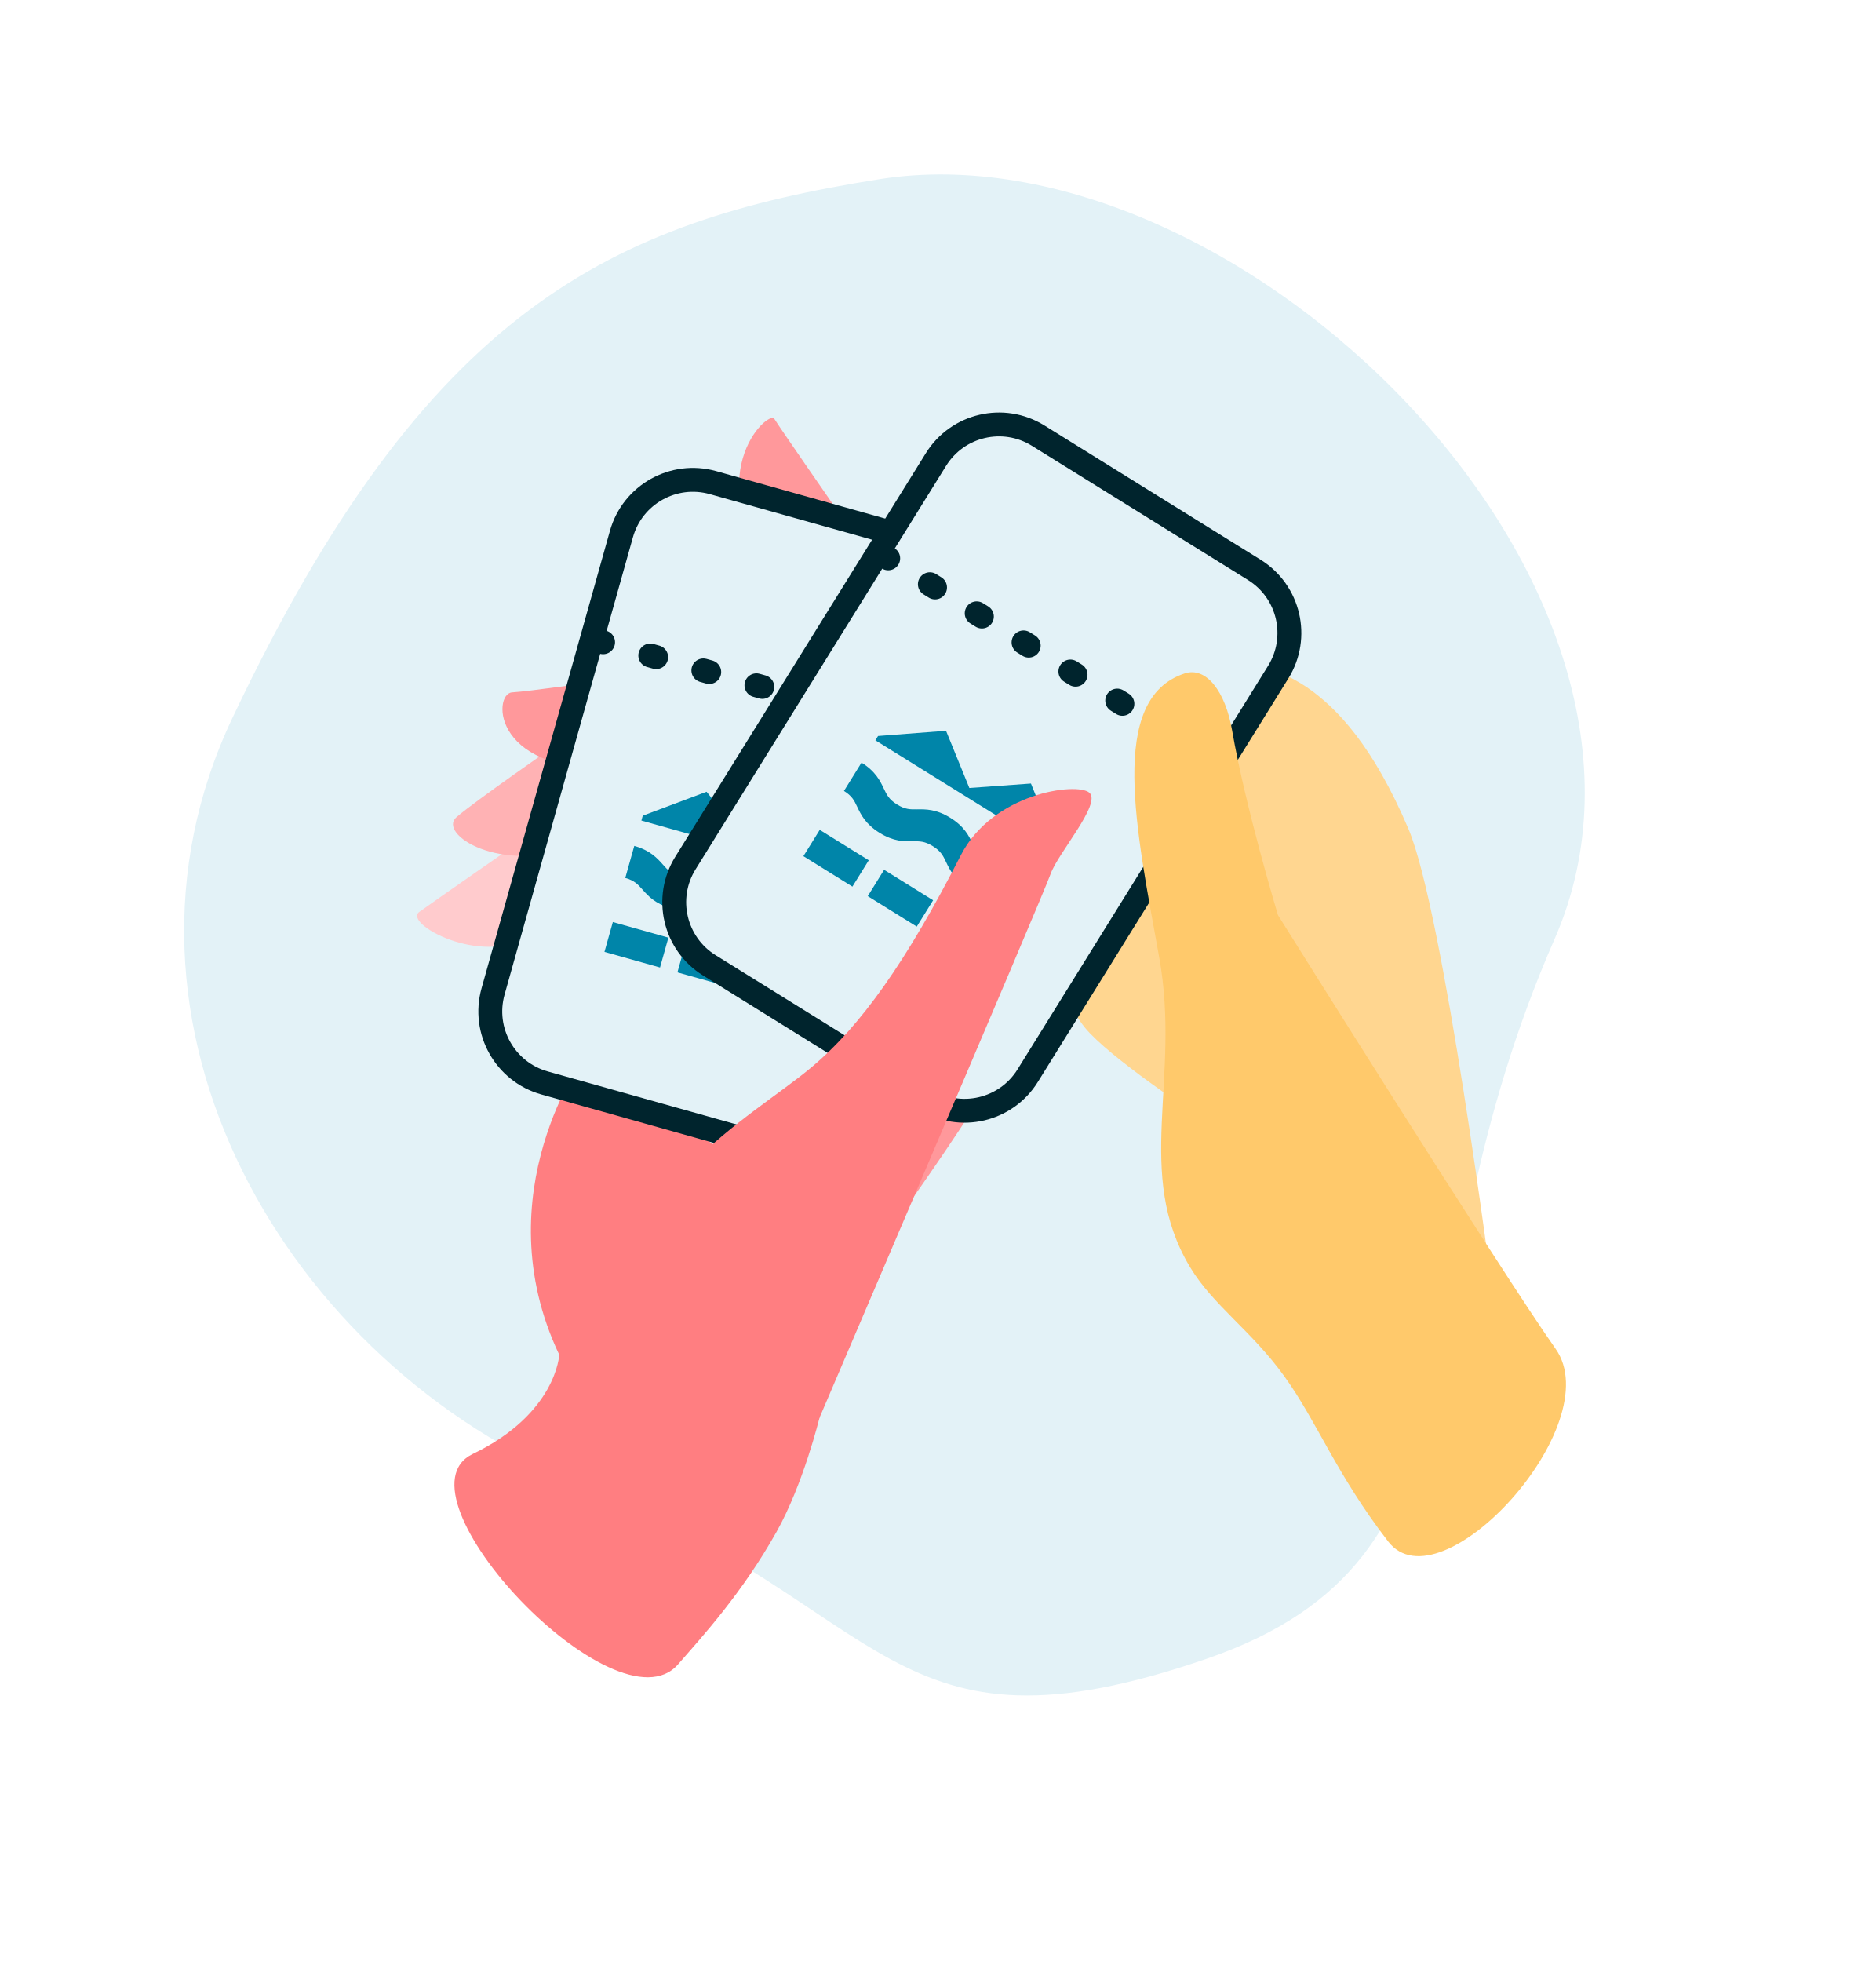
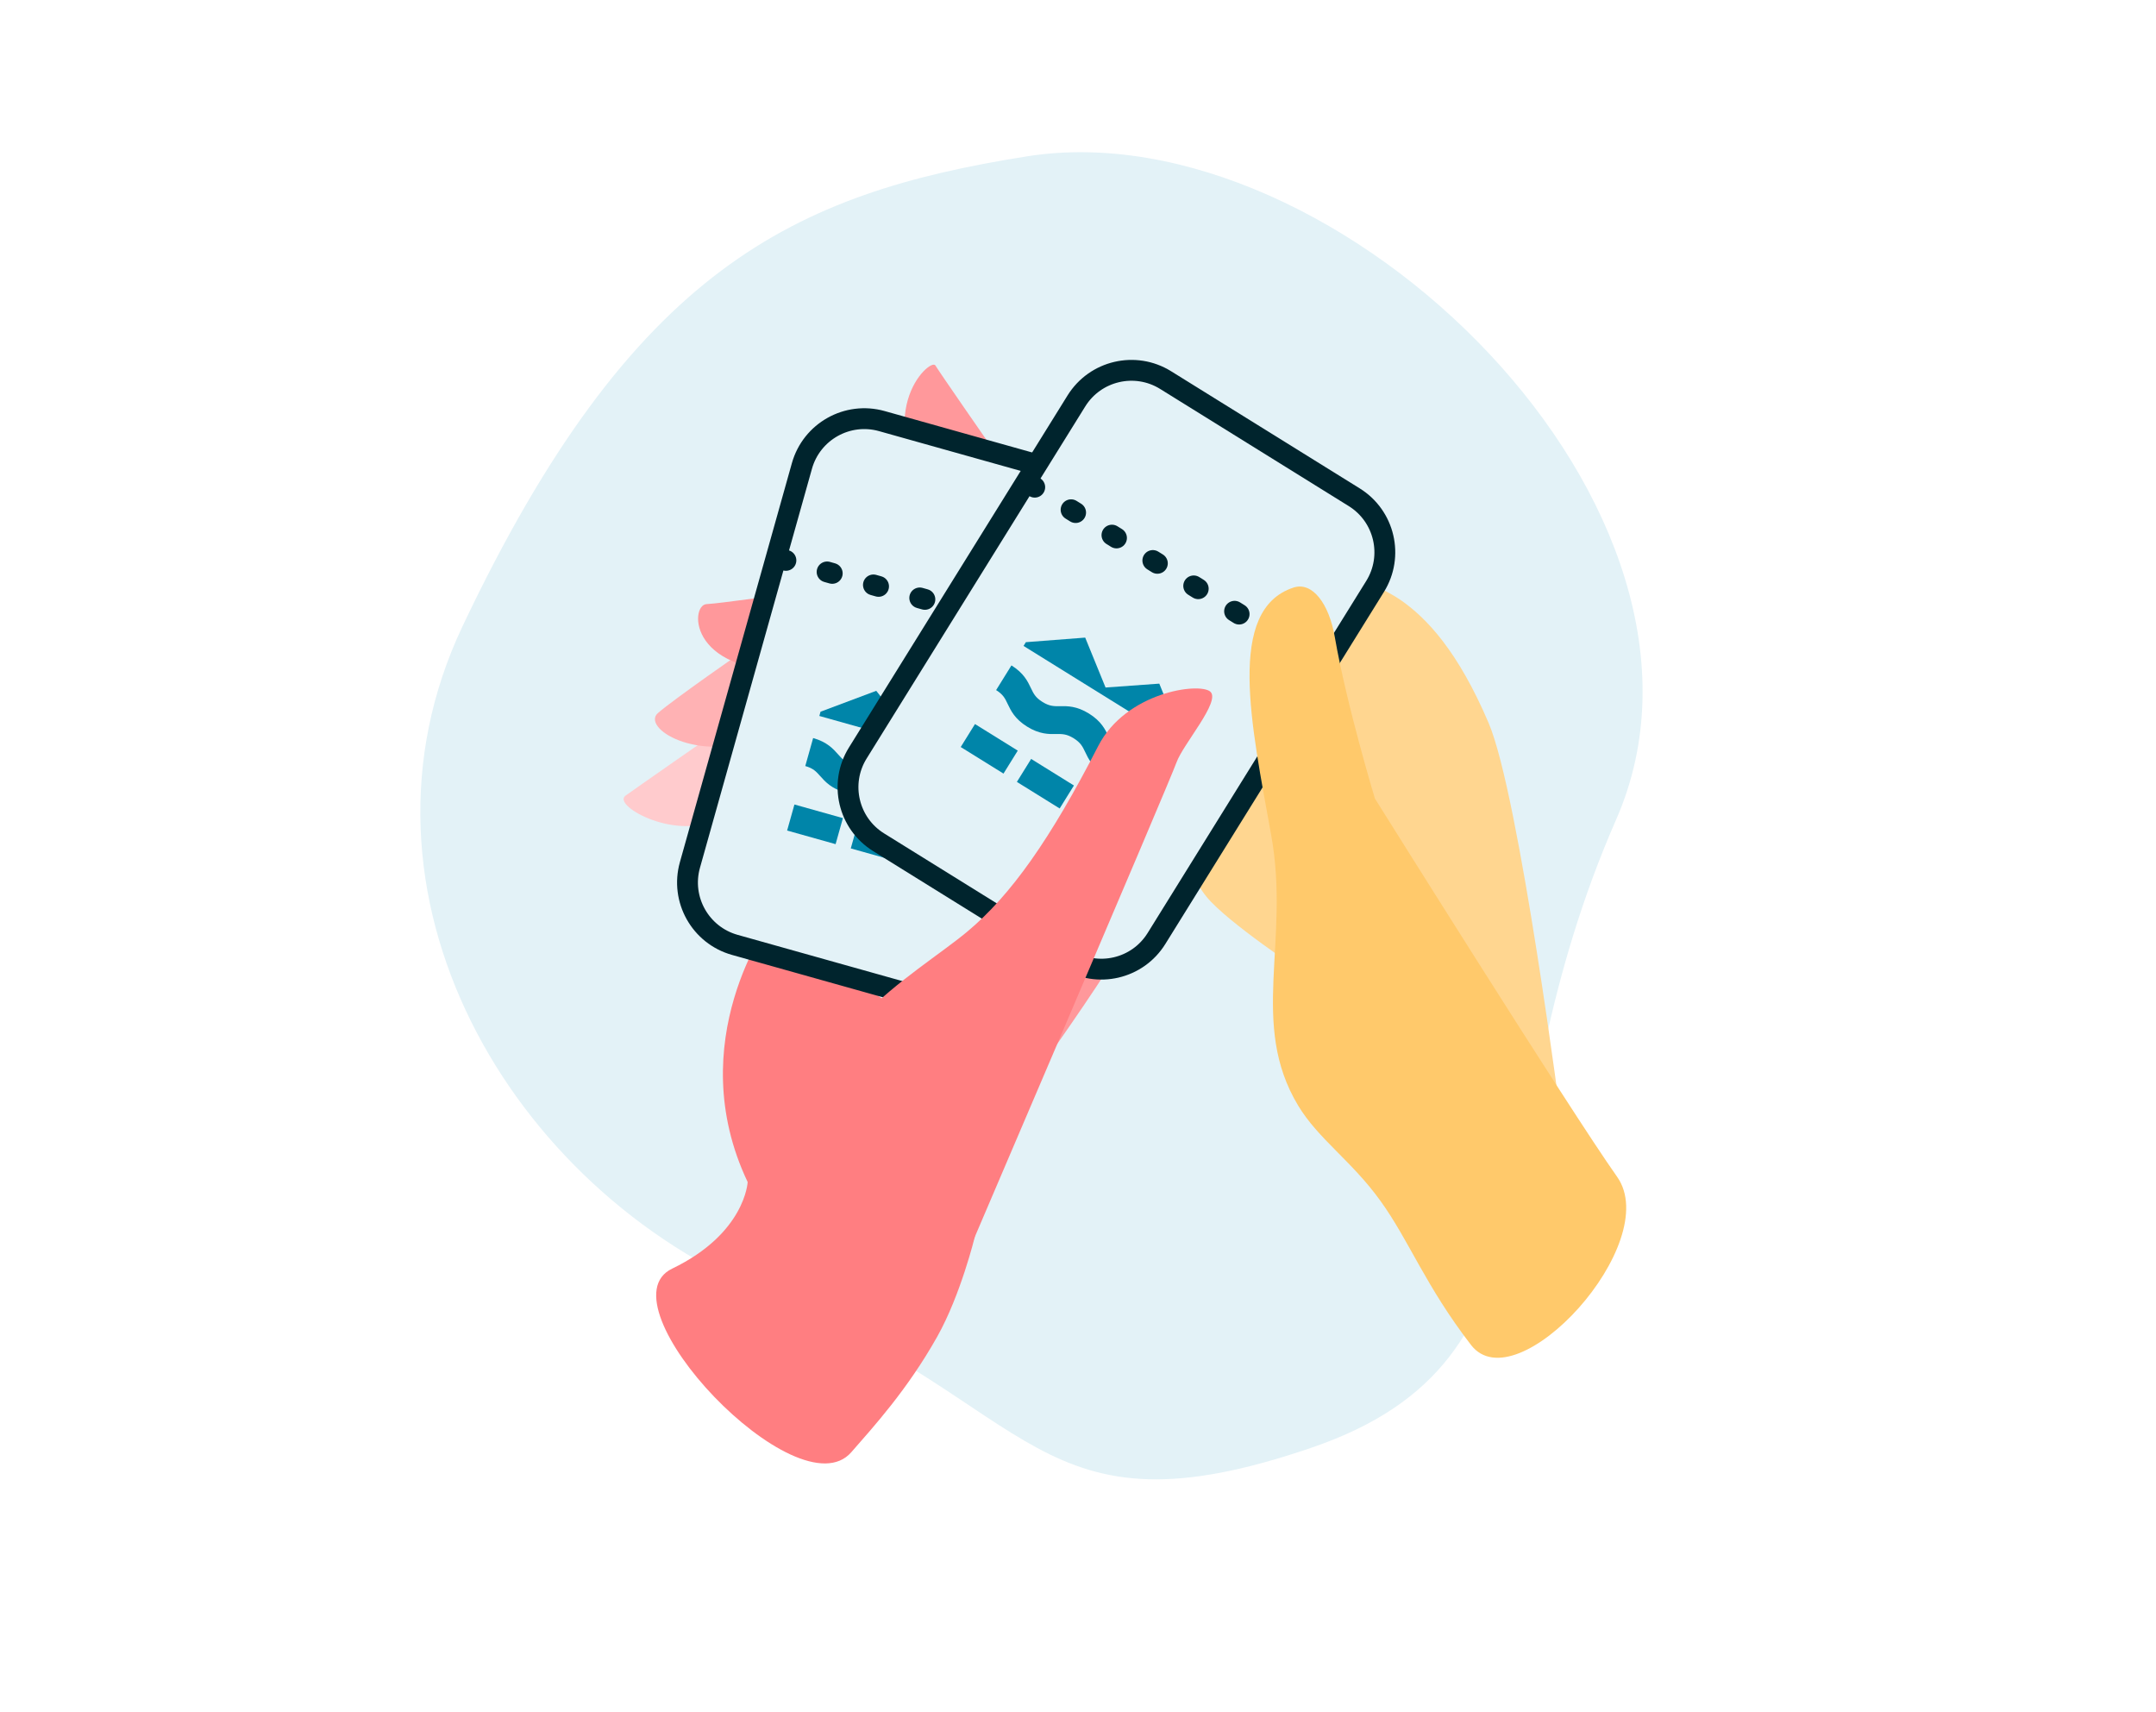
- <svg xmlns="http://www.w3.org/2000/svg" id="Kjøp_for_andre" data-name="Kjøp for andre" viewBox="0 0 1571 1643">
+ <svg xmlns="http://www.w3.org/2000/svg" width="165" height="131" id="Kjøp_for_andre" data-name="Kjøp for andre" viewBox="0 0 1571 1643">
  <defs>
    <style>
      .cls-1 {
        fill: #0085a9;
      }

      .cls-2, .cls-3 {
        fill: #e3f2f7;
      }

      .cls-4 {
        fill: #ffc96b;
      }

      .cls-5 {
        fill: #ffcbcd;
      }

      .cls-6 {
        fill: #ffd690;
      }

      .cls-7 {
        fill: #ffb2b4;
      }

      .cls-8 {
        fill: #ff989b;
      }

      .cls-9 {
        fill: #ff7e81;
      }

      .cls-10, .cls-11 {
        fill: none;
        stroke-linecap: round;
      }

      .cls-10, .cls-11, .cls-3 {
        stroke: #00242d;
        stroke-linejoin: round;
        stroke-width: 20px;
      }

      .cls-11 {
        stroke-dasharray: 0 0 5.13 41.05;
      }
    </style>
  </defs>
  <path class="cls-2" d="M1010.18,1389.27c-266.53,91.46-263.01-41.53-523.26-147.01-246.87-100.06-413.41-385.32-292.19-641.17C357.65,257.23,512.91,185.53,736.55,150.05c299.31-47.49,695.19,340.45,565.57,636.34-135.71,309.81-43.63,517.67-291.94,602.88Z" />
  <path class="cls-6" d="M1250.04,1081.47s-40.87-318.27-70.36-387.47c-29.49-69.19-59.57-100.91-84.78-118.31-25.21-17.4-93.92-43.32-122.62-43.55-28.7-.24-152.28,47.82-148.68,71.8,5.8,38.63,141.22,17.94,141.22,17.94,0,0-102.23,38.05-112.78,75.58-10.55,37.53,36.26,138.12,56.73,163.12,20.47,25,92.49,72.43,92.49,72.43l248.79,148.48Z" />
  <g>
    <path class="cls-8" d="M823.1,819.7s31.15,23.45,18.71,60.92c-12.44,37.47-141.91,212.66-141.91,212.66l123.2-273.58Z" />
    <path class="cls-5" d="M438.66,702.57s-73.89,51.32-87.48,61.09c-13.59,9.77,51.83,45.56,91.33,20.43,22.37-14.23,65.44-60.46,56.88-79.81-4.73-10.7-60.73-1.71-60.73-1.71Z" />
    <path class="cls-7" d="M464.65,624.6s-66.06,45.71-82.29,59.7c-16.23,13.99,36.97,48.43,100.1,23.83,63.13-24.6,74.67-77.78,74.67-77.78l-92.47-5.75Z" />
    <path class="cls-8" d="M699.62,425.07s-45.96-66.15-51.01-74.31c-5.05-8.16-67.29,49.78,5.39,139.3,72.68,89.52,45.62-64.99,45.62-64.99Z" />
    <path class="cls-8" d="M574.87,599.47s-39.24-30.08-61.66-29.06c-22.42,1.02-67.67,8.41-84.27,9.4-16.6,.99-17.51,71.36,95.33,63.27,112.84-8.09,50.6-43.61,50.6-43.61Z" />
    <path class="cls-9" d="M490.47,883.35s-86.25,115.99-22.04,251.15c0,0-2.23,49.25-72.47,83.09-70.24,33.85,120.47,235.35,171.98,176.17,20.96-24.08,53.51-59.44,82.39-110.78,22.57-40.13,36.03-95.57,36.03-95.57l21.76-151.27-217.65-152.79Z" />
    <g>
      <rect class="cls-3" x="460.54" y="423.2" width="337.48" height="522.15" rx="62.19" ry="62.19" transform="translate(208.29 -144.58) rotate(15.68)" />
      <g>
        <line class="cls-2" x1="502.74" y1="537.16" x2="813.88" y2="624.47" />
        <g>
          <line class="cls-10" x1="502.74" y1="537.16" x2="505.15" y2="537.83" />
          <line class="cls-11" x1="544.67" y1="548.92" x2="791.71" y2="618.25" />
          <line class="cls-10" x1="811.47" y1="623.8" x2="813.88" y2="624.47" />
        </g>
      </g>
      <g>
        <path class="cls-1" d="M646.48,784.29c-13.4-3.76-19.3-10.4-24.03-15.73-3.87-4.35-6.66-7.5-14.35-9.66-7.69-2.16-11.71-.92-17.28,.78-6.82,2.09-15.3,4.69-28.71,.93-13.4-3.76-19.3-10.4-24.03-15.73-3.87-4.35-6.66-7.5-14.35-9.66l7.54-26.86c13.4,3.76,19.3,10.4,24.03,15.73,3.87,4.35,6.66,7.5,14.35,9.66s11.71,.92,17.28-.78c6.82-2.09,15.3-4.69,28.71-.93s19.3,10.4,24.03,15.73c3.87,4.35,6.66,7.5,14.35,9.66,7.69,2.16,11.71,.92,17.28-.78,6.82-2.09,15.3-4.69,28.71-.93l-7.54,26.86c-7.69-2.16-11.71-.92-17.28,.78-6.82,2.09-15.3,4.69-28.71,.93Z" />
        <rect class="cls-1" x="508.98" y="778.17" width="48.33" height="25.95" transform="translate(233.59 -114.63) rotate(15.68)" />
        <rect class="cls-1" x="570.08" y="795.32" width="48.33" height="25.95" transform="translate(240.5 -130.5) rotate(15.68)" />
        <rect class="cls-1" x="631.18" y="812.47" width="48.33" height="25.95" transform="translate(247.4 -146.37) rotate(15.68)" />
        <polygon class="cls-1" points="672.47 685.64 623.95 703.59 591.85 663.02 538.37 683.08 537.23 687.16 612.73 708.35 631.05 713.5 705.96 734.52 707.24 729.95 672.47 685.64" />
      </g>
    </g>
    <g>
      <rect class="cls-3" x="653.7" y="381.71" width="337.48" height="522.15" rx="62.19" ry="62.19" transform="translate(462.8 -337.14) rotate(31.84)" />
      <g>
        <line class="cls-2" x1="741.86" y1="466.26" x2="1016.4" y2="636.73" />
        <g>
          <line class="cls-10" x1="741.86" y1="466.26" x2="743.98" y2="467.58" />
          <line class="cls-11" x1="778.86" y1="489.24" x2="996.83" y2="624.58" />
          <line class="cls-10" x1="1014.27" y1="635.41" x2="1016.4" y2="636.73" />
        </g>
      </g>
      <g>
        <path class="cls-1" d="M811.13,743.64c-11.83-7.34-15.64-15.36-18.7-21.8-2.5-5.26-4.31-9.06-11.09-13.27-6.78-4.21-10.99-4.15-16.81-4.06-7.13,.11-16,.25-27.83-7.1-11.83-7.34-15.64-15.36-18.7-21.8-2.5-5.26-4.31-9.06-11.09-13.27l14.71-23.7c11.83,7.34,15.64,15.36,18.7,21.8,2.5,5.26,4.31,9.06,11.09,13.27,6.78,4.21,10.99,4.15,16.81,4.06,7.13-.11,16.01-.25,27.83,7.1,11.83,7.34,15.64,15.36,18.7,21.8,2.5,5.26,4.31,9.06,11.09,13.27,6.78,4.21,10.99,4.15,16.81,4.06,7.13-.11,16.01-.25,27.83,7.1l-14.71,23.7c-6.78-4.21-10.99-4.15-16.82-4.06-7.13,.11-16.01,.25-27.83-7.1Z" />
        <rect class="cls-1" x="676.2" y="705.71" width="48.33" height="25.95" transform="translate(484.47 -261.32) rotate(31.84)" />
        <rect class="cls-1" x="730.11" y="739.18" width="48.33" height="25.95" transform="translate(510.24 -284.72) rotate(31.84)" />
        <rect class="cls-1" x="784.03" y="772.66" width="48.33" height="25.95" transform="translate(536.01 -308.13) rotate(31.84)" />
        <polygon class="cls-1" points="863.54 656.13 811.95 659.86 792.41 611.96 735.47 616.34 733.23 619.94 799.85 661.31 816.02 671.35 882.11 712.39 884.61 708.36 863.54 656.13" />
      </g>
    </g>
    <path class="cls-9" d="M880.01,731.88c6.01-17.34,43.03-59.11,32.41-68.11-10.62-9-80.95,.41-107.56,52.31-45.89,89.51-83.87,143.23-125.73,178.15-50.32,41.99-166.93,103.03-150.63,214.57,16.3,111.54,143.2,112.84,143.2,112.84,0,0,202.29-472.43,208.3-489.77Z" />
  </g>
  <path class="cls-4" d="M1162.73,1290.84c-43.78-56.79-59.16-99.72-86.89-138.23-27.72-38.51-59.67-59.37-79.01-91.48-47.24-78.44-7.42-156.94-25.85-259.38-19.14-106.43-43.5-216.6,21.4-237.83,18-5.89,34.03,15.25,39.62,47.53,11.25,64.99,38.47,154.93,38.47,154.93,0,0,187.37,299.39,232.46,363.03,45.09,63.64-96.42,218.23-140.2,161.44Z" />
</svg>
